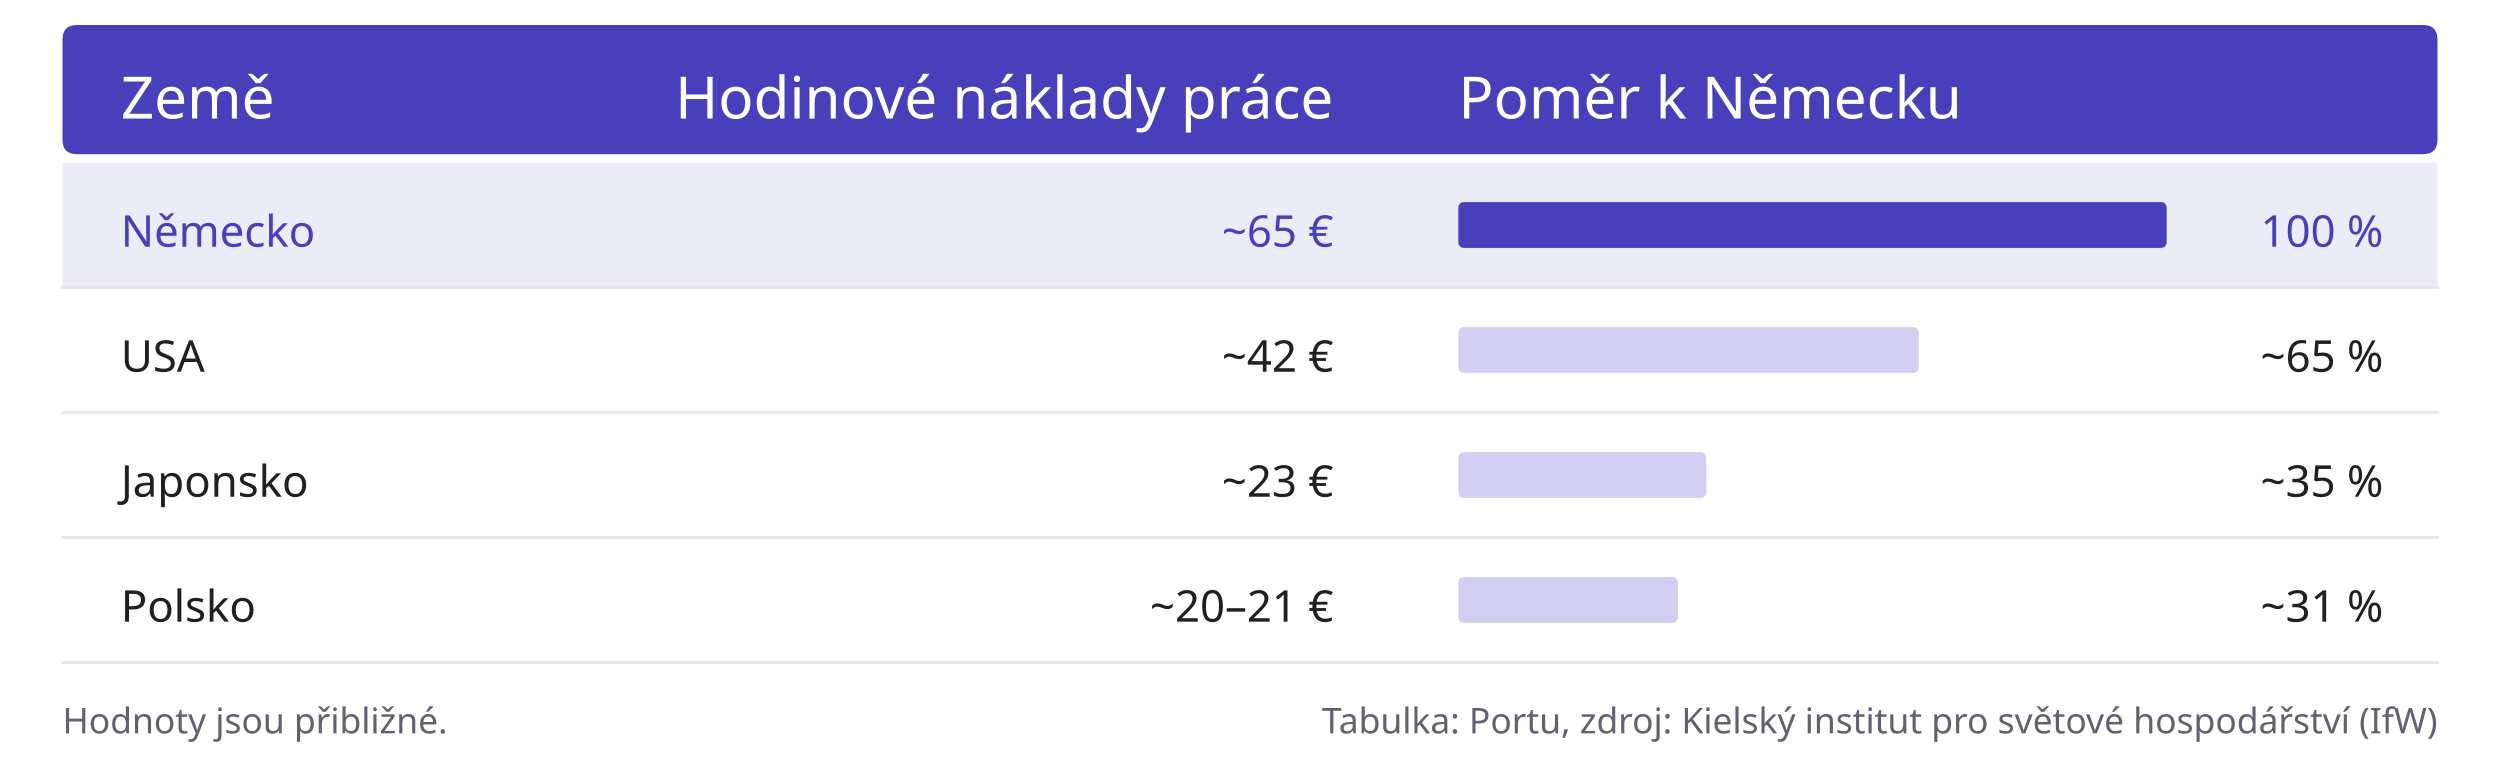
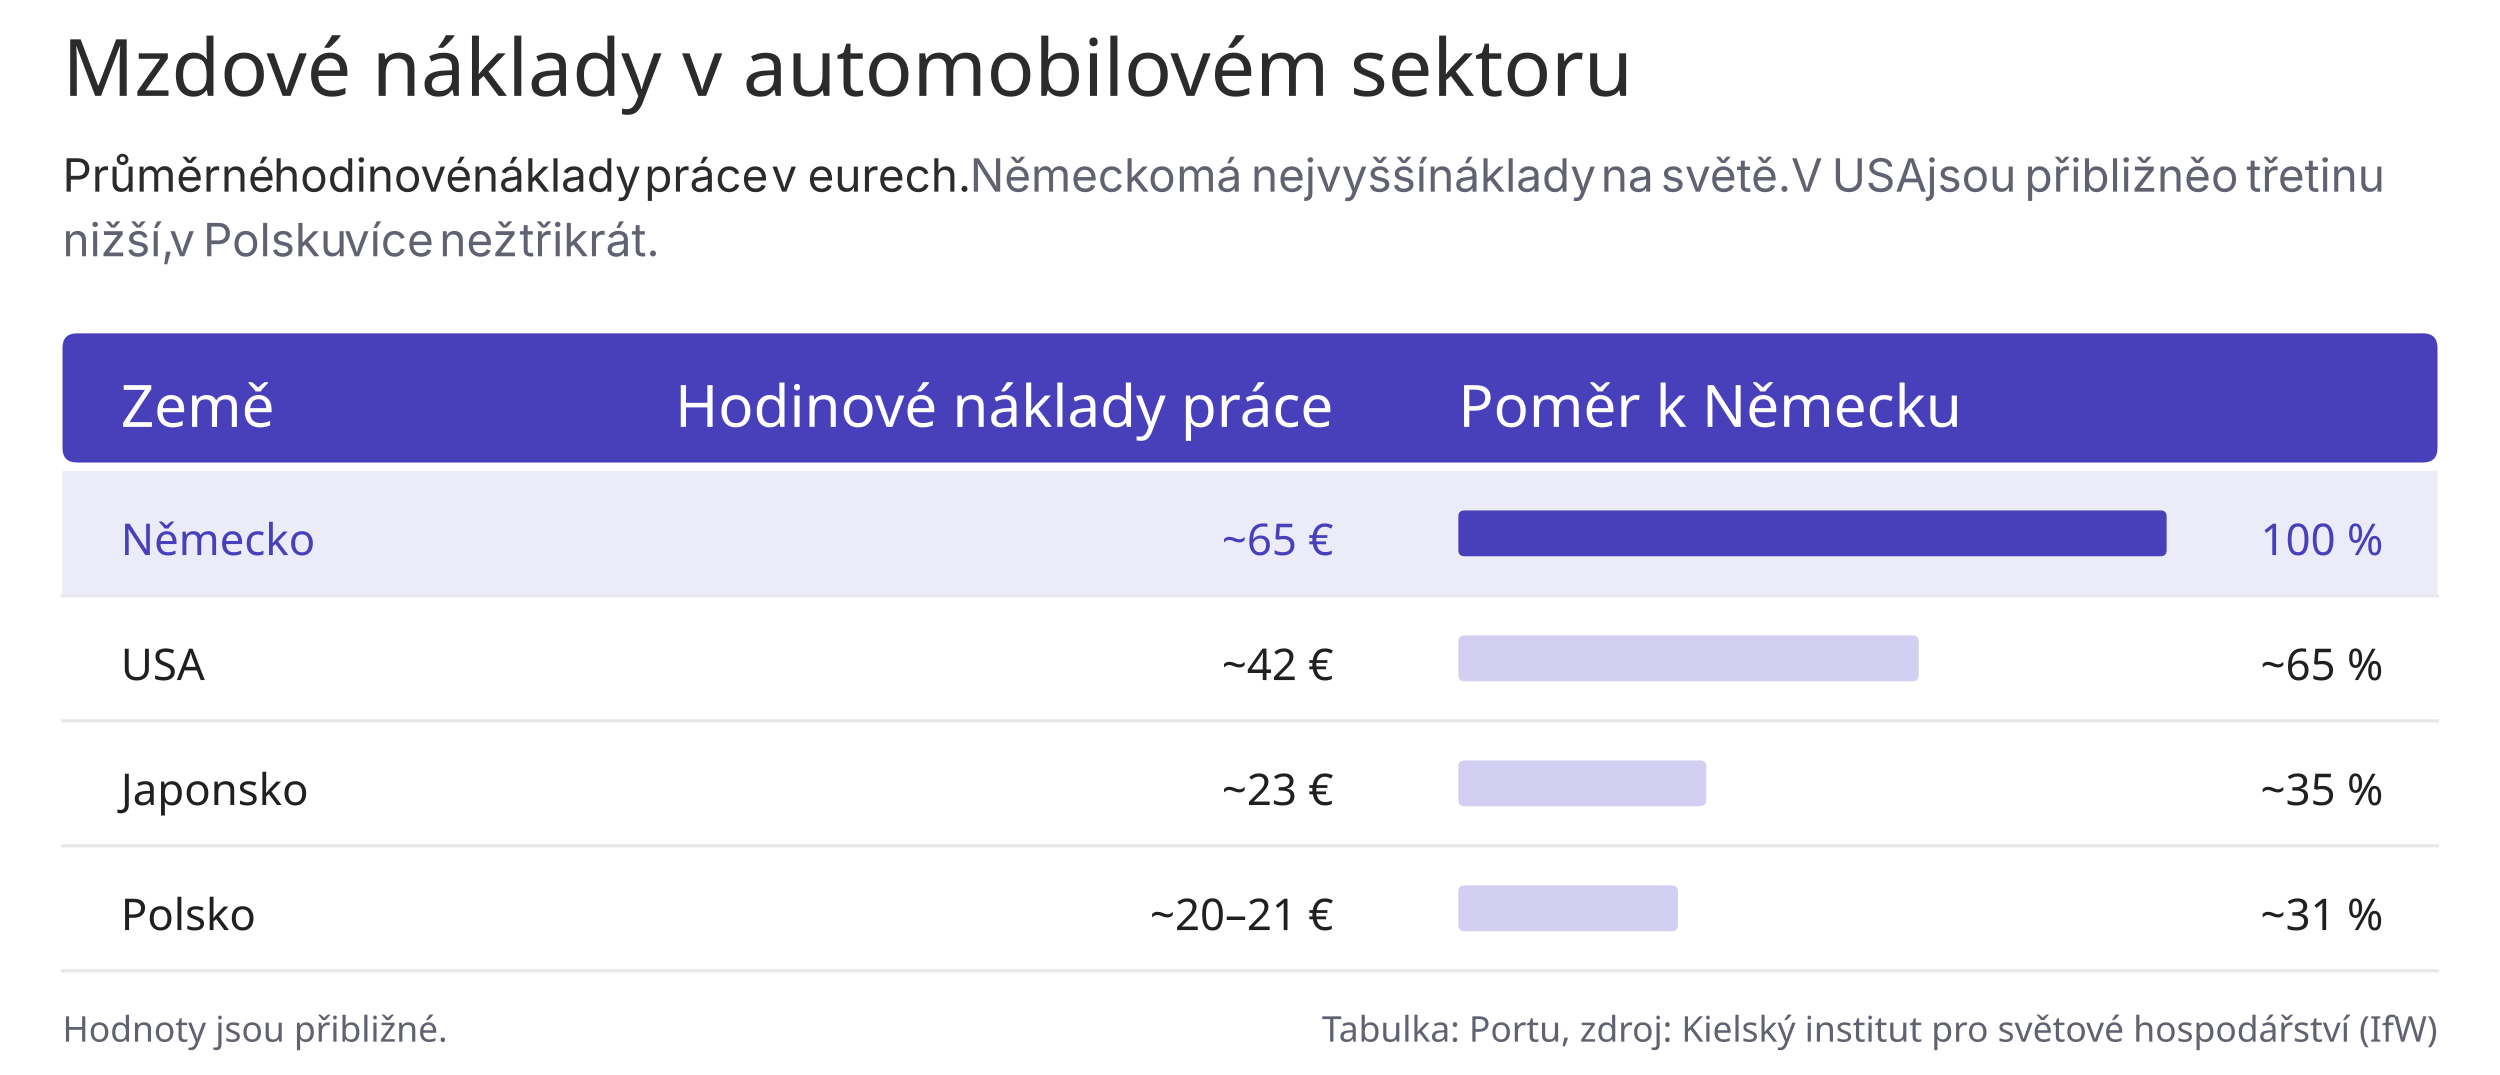
- <svg xmlns="http://www.w3.org/2000/svg" width="432pt" height="132.48pt" viewBox="0 0 432 132.48" version="1.1">
+ <svg xmlns="http://www.w3.org/2000/svg" width="432pt" height="185.76pt" viewBox="0 0 432 185.76" version="1.1">
  <defs>
    <style type="text/css">*{stroke-linejoin: round; stroke-linecap: butt}</style>
  </defs>
  <g id="figure_1">
    <g id="patch_1">
-       <path d="M 0 132.48  L 432 132.48  L 432 0  L 0 0  z " style="fill: #ffffff" />
+       <path d="M 0 185.76  L 432 185.76  L 432 0  L 0 0  z " style="fill: #ffffff" />
    </g>
    <g id="axes_1">
      <g id="patch_2">
-         <path d="M 10.8 28.08  L 421.2 28.08  L 421.2 49.68  L 10.8 49.68  z " clip-path="url(#pe5a44ca15c)" style="fill: #ecebf8" />
+         <path d="M 10.8 81.36  L 421.2 81.36  L 421.2 102.96  L 10.8 102.96  z " clip-path="url(#pbbd07fd3f8)" style="fill: #ecebf8" />
      </g>
      <g id="patch_3">
-         <path d="M 13.32 4.32  L 418.68 4.32  Q 421.2 4.32 421.2 6.84  L 421.2 24.12  Q 421.2 26.64 418.68 26.64  L 13.32 26.64  Q 10.8 26.64 10.8 24.12  L 10.8 6.84  Q 10.8 4.32 13.32 4.32  z " clip-path="url(#pe5a44ca15c)" style="fill: #4840bb" />
+         <path d="M 13.32 57.6  L 418.68 57.6  Q 421.2 57.6 421.2 60.12  L 421.2 77.4  Q 421.2 79.92 418.68 79.92  L 13.32 79.92  Q 10.8 79.92 10.8 77.4  L 10.8 60.12  Q 10.8 57.6 13.32 57.6  z " clip-path="url(#pbbd07fd3f8)" style="fill: #4840bb" />
      </g>
      <g id="line2d_1">
-         <path d="M 10.8 49.68  L 421.2 49.68  " clip-path="url(#pe5a44ca15c)" style="fill: none; stroke: #e7e7eb; stroke-width: 0.54; stroke-linecap: square" />
+         <path d="M 10.8 102.96  L 421.2 102.96  " clip-path="url(#pbbd07fd3f8)" style="fill: none; stroke: #e7e7eb; stroke-width: 0.54; stroke-linecap: square" />
      </g>
      <g id="line2d_2">
-         <path d="M 10.8 71.28  L 421.2 71.28  " clip-path="url(#pe5a44ca15c)" style="fill: none; stroke: #e7e7eb; stroke-width: 0.54; stroke-linecap: square" />
+         <path d="M 10.8 124.56  L 421.2 124.56  " clip-path="url(#pbbd07fd3f8)" style="fill: none; stroke: #e7e7eb; stroke-width: 0.54; stroke-linecap: square" />
      </g>
      <g id="line2d_3">
-         <path d="M 10.8 92.88  L 421.2 92.88  " clip-path="url(#pe5a44ca15c)" style="fill: none; stroke: #e7e7eb; stroke-width: 0.54; stroke-linecap: square" />
+         <path d="M 10.8 146.16  L 421.2 146.16  " clip-path="url(#pbbd07fd3f8)" style="fill: none; stroke: #e7e7eb; stroke-width: 0.54; stroke-linecap: square" />
      </g>
      <g id="line2d_4">
-         <path d="M 10.8 114.48  L 421.2 114.48  " clip-path="url(#pe5a44ca15c)" style="fill: none; stroke: #e7e7eb; stroke-width: 0.54; stroke-linecap: square" />
+         <path d="M 10.8 167.76  L 421.2 167.76  " clip-path="url(#pbbd07fd3f8)" style="fill: none; stroke: #e7e7eb; stroke-width: 0.54; stroke-linecap: square" />
      </g>
      <g id="patch_4">
-         <path d="M 253.08 34.92  L 373.32 34.92  Q 374.4 34.92 374.4 36  L 374.4 41.76  Q 374.4 42.84 373.32 42.84  L 253.08 42.84  Q 252 42.84 252 41.76  L 252 36  Q 252 34.92 253.08 34.92  z " clip-path="url(#pe5a44ca15c)" style="fill: #4840bb" />
+         <path d="M 253.08 88.2  L 373.32 88.2  Q 374.4 88.2 374.4 89.28  L 374.4 95.04  Q 374.4 96.12 373.32 96.12  L 253.08 96.12  Q 252 96.12 252 95.04  L 252 89.28  Q 252 88.2 253.08 88.2  z " clip-path="url(#pbbd07fd3f8)" style="fill: #4840bb" />
      </g>
      <g id="patch_5">
-         <path d="M 253.08 56.52  L 330.48 56.52  Q 331.56 56.52 331.56 57.6  L 331.56 63.36  Q 331.56 64.44 330.48 64.44  L 253.08 64.44  Q 252 64.44 252 63.36  L 252 57.6  Q 252 56.52 253.08 56.52  z " clip-path="url(#pe5a44ca15c)" style="fill: #d3cff2" />
+         <path d="M 253.08 109.8  L 330.48 109.8  Q 331.56 109.8 331.56 110.88  L 331.56 116.64  Q 331.56 117.72 330.48 117.72  L 253.08 117.72  Q 252 117.72 252 116.64  L 252 110.88  Q 252 109.8 253.08 109.8  z " clip-path="url(#pbbd07fd3f8)" style="fill: #d3cff2" />
      </g>
      <g id="patch_6">
-         <path d="M 253.08 78.12  L 293.76 78.12  Q 294.84 78.12 294.84 79.2  L 294.84 84.96  Q 294.84 86.04 293.76 86.04  L 253.08 86.04  Q 252 86.04 252 84.96  L 252 79.2  Q 252 78.12 253.08 78.12  z " clip-path="url(#pe5a44ca15c)" style="fill: #d3cff2" />
+         <path d="M 253.08 131.4  L 293.76 131.4  Q 294.84 131.4 294.84 132.48  L 294.84 138.24  Q 294.84 139.32 293.76 139.32  L 253.08 139.32  Q 252 139.32 252 138.24  L 252 132.48  Q 252 131.4 253.08 131.4  z " clip-path="url(#pbbd07fd3f8)" style="fill: #d3cff2" />
      </g>
      <g id="patch_7">
-         <path d="M 253.08 99.72  L 288.864 99.72  Q 289.944 99.72 289.944 100.8  L 289.944 106.56  Q 289.944 107.64 288.864 107.64  L 253.08 107.64  Q 252 107.64 252 106.56  L 252 100.8  Q 252 99.72 253.08 99.72  z " clip-path="url(#pe5a44ca15c)" style="fill: #d3cff2" />
+         <path d="M 253.08 153  L 288.864 153  Q 289.944 153 289.944 154.08  L 289.944 159.84  Q 289.944 160.92 288.864 160.92  L 253.08 160.92  Q 252 160.92 252 159.84  L 252 154.08  Q 252 153 253.08 153  z " clip-path="url(#pbbd07fd3f8)" style="fill: #d3cff2" />
      </g>
      <g id="text_1">
-         <text style="font-size: 10.08px; font-family: 'Rethink Sans'; text-anchor: start; fill: #ffffff" x="20.88" y="20.48" transform="rotate(-0 20.88 20.47968)">Země</text>
+         <text style="font-size: 13.68px; font-family: 'Rethink Sans'; text-anchor: start; fill: #2b2b2b" x="10.8" y="16.56" transform="rotate(-0 10.8 16.56)">Mzdové náklady v automobilovém sektoru</text>
      </g>
      <g id="text_2">
-         <text style="font-size: 10.08px; font-family: 'Rethink Sans'; text-anchor: end; fill: #ffffff" x="230.4" y="20.48" transform="rotate(-0 230.4 20.47968)">Hodinové náklady práce</text>
+         <text style="font-size: 7.92px; font-family: 'Inter', 'DejaVu Sans', 'Bitstream Vera Sans', 'Computer Modern Sans Serif', 'Lucida Grande', 'Verdana', 'Geneva', 'Lucid', 'Arial', 'Helvetica', 'Avant Garde', sans-serif; text-anchor: start; fill: #2b2b2b" x="10.8" y="33.12" transform="rotate(-0 10.8 33.12)">Průměrné</text>
      </g>
      <g id="text_3">
-         <text style="font-size: 10.08px; font-family: 'Rethink Sans'; text-anchor: start; fill: #ffffff" x="252" y="20.48" transform="rotate(-0 252 20.47968)">Poměr k Německu</text>
+         <text style="font-size: 7.92px; font-family: 'Inter', 'DejaVu Sans', 'Bitstream Vera Sans', 'Computer Modern Sans Serif', 'Lucida Grande', 'Verdana', 'Geneva', 'Lucid', 'Arial', 'Helvetica', 'Avant Garde', sans-serif; text-anchor: start; fill: #2b2b2b" x="47.192" y="33.12" transform="rotate(-0 47.1924 33.12)">hodinové</text>
      </g>
      <g id="text_4">
-         <text style="font-size: 7.56px; font-family: 'Rethink Sans'; text-anchor: start; fill: #4840bb" x="20.88" y="42.63" transform="rotate(-0 20.88 42.62976)">Německo</text>
+         <text style="font-size: 7.92px; font-family: 'Inter', 'DejaVu Sans', 'Bitstream Vera Sans', 'Computer Modern Sans Serif', 'Lucida Grande', 'Verdana', 'Geneva', 'Lucid', 'Arial', 'Helvetica', 'Avant Garde', sans-serif; text-anchor: start; fill: #2b2b2b" x="81.558" y="33.12" transform="rotate(-0 81.55778 33.12)">náklady</text>
      </g>
      <g id="text_5">
-         <text style="font-size: 7.56px; font-family: 'Rethink Sans'; text-anchor: end; fill: #4840bb" x="230.4" y="42.63" transform="rotate(-0 230.4 42.62976)">~65 €</text>
+         <text style="font-size: 7.92px; font-family: 'Inter', 'DejaVu Sans', 'Bitstream Vera Sans', 'Computer Modern Sans Serif', 'Lucida Grande', 'Verdana', 'Geneva', 'Lucid', 'Arial', 'Helvetica', 'Avant Garde', sans-serif; text-anchor: start; fill: #2b2b2b" x="111.337" y="33.12" transform="rotate(-0 111.337 33.12)">práce</text>
      </g>
      <g id="text_6">
-         <text style="font-size: 7.56px; font-family: 'Rethink Sans'; text-anchor: end; fill: #4840bb" x="411.84" y="42.63" transform="rotate(-0 411.84 42.62976)">100 %</text>
+         <text style="font-size: 7.92px; font-family: 'Inter', 'DejaVu Sans', 'Bitstream Vera Sans', 'Computer Modern Sans Serif', 'Lucida Grande', 'Verdana', 'Geneva', 'Lucid', 'Arial', 'Helvetica', 'Avant Garde', sans-serif; text-anchor: start; fill: #2b2b2b" x="133.284" y="33.12" transform="rotate(-0 133.284 33.12)">v</text>
      </g>
      <g id="text_7">
-         <text style="font-size: 7.56px; font-family: 'Rethink Sans'; text-anchor: start; fill: #202020" x="20.88" y="64.23" transform="rotate(-0 20.88 64.22976)">USA</text>
+         <text style="font-size: 7.92px; font-family: 'Inter', 'DejaVu Sans', 'Bitstream Vera Sans', 'Computer Modern Sans Serif', 'Lucida Grande', 'Verdana', 'Geneva', 'Lucid', 'Arial', 'Helvetica', 'Avant Garde', sans-serif; text-anchor: start; fill: #2b2b2b" x="139.548" y="33.12" transform="rotate(-0 139.5483 33.12)">eurech.</text>
      </g>
      <g id="text_8">
-         <text style="font-size: 7.56px; font-family: 'Rethink Sans'; text-anchor: end; fill: #202020" x="230.4" y="64.23" transform="rotate(-0 230.4 64.22976)">~42 €</text>
+         <text style="font-size: 7.92px; font-family: 'Inter', 'DejaVu Sans', 'Bitstream Vera Sans', 'Computer Modern Sans Serif', 'Lucida Grande', 'Verdana', 'Geneva', 'Lucid', 'Arial', 'Helvetica', 'Avant Garde', sans-serif; text-anchor: start; fill: #606271" x="167.569" y="33.12" transform="rotate(-0 167.569 33.12)">Německo</text>
      </g>
      <g id="text_9">
-         <text style="font-size: 7.56px; font-family: 'Rethink Sans'; text-anchor: end; fill: #202020" x="411.84" y="64.23" transform="rotate(-0 411.84 64.22976)">~65 %</text>
+         <text style="font-size: 7.92px; font-family: 'Inter', 'DejaVu Sans', 'Bitstream Vera Sans', 'Computer Modern Sans Serif', 'Lucida Grande', 'Verdana', 'Geneva', 'Lucid', 'Arial', 'Helvetica', 'Avant Garde', sans-serif; text-anchor: start; fill: #606271" x="203.266" y="33.12" transform="rotate(-0 203.2659 33.12)">má</text>
      </g>
      <g id="text_10">
-         <text style="font-size: 7.56px; font-family: 'Rethink Sans'; text-anchor: start; fill: #202020" x="20.88" y="85.83" transform="rotate(-0 20.88 85.82976)">Japonsko</text>
+         <text style="font-size: 7.92px; font-family: 'Inter', 'DejaVu Sans', 'Bitstream Vera Sans', 'Computer Modern Sans Serif', 'Lucida Grande', 'Verdana', 'Geneva', 'Lucid', 'Arial', 'Helvetica', 'Avant Garde', sans-serif; text-anchor: start; fill: #606271" x="216.175" y="33.12" transform="rotate(-0 216.1755 33.12)">nejvyšší</text>
      </g>
      <g id="text_11">
-         <text style="font-size: 7.56px; font-family: 'Rethink Sans'; text-anchor: end; fill: #202020" x="230.4" y="85.83" transform="rotate(-0 230.4 85.82976)">~23 €</text>
+         <text style="font-size: 7.92px; font-family: 'Inter', 'DejaVu Sans', 'Bitstream Vera Sans', 'Computer Modern Sans Serif', 'Lucida Grande', 'Verdana', 'Geneva', 'Lucid', 'Arial', 'Helvetica', 'Avant Garde', sans-serif; text-anchor: start; fill: #606271" x="246.618" y="33.12" transform="rotate(-0 246.618 33.12)">náklady</text>
      </g>
      <g id="text_12">
-         <text style="font-size: 7.56px; font-family: 'Rethink Sans'; text-anchor: end; fill: #202020" x="411.84" y="85.83" transform="rotate(-0 411.84 85.82976)">~35 %</text>
+         <text style="font-size: 7.92px; font-family: 'Inter', 'DejaVu Sans', 'Bitstream Vera Sans', 'Computer Modern Sans Serif', 'Lucida Grande', 'Verdana', 'Geneva', 'Lucid', 'Arial', 'Helvetica', 'Avant Garde', sans-serif; text-anchor: start; fill: #606271" x="276.625" y="33.12" transform="rotate(-0 276.6249 33.12)">na</text>
      </g>
      <g id="text_13">
-         <text style="font-size: 7.56px; font-family: 'Rethink Sans'; text-anchor: start; fill: #202020" x="20.88" y="107.43" transform="rotate(-0 20.88 107.4298)">Polsko</text>
+         <text style="font-size: 7.92px; font-family: 'Inter', 'DejaVu Sans', 'Bitstream Vera Sans', 'Computer Modern Sans Serif', 'Lucida Grande', 'Verdana', 'Geneva', 'Lucid', 'Arial', 'Helvetica', 'Avant Garde', sans-serif; text-anchor: start; fill: #606271" x="286.984" y="33.12" transform="rotate(-0 286.984 33.12)">světě.</text>
      </g>
      <g id="text_14">
-         <text style="font-size: 7.56px; font-family: 'Rethink Sans'; text-anchor: end; fill: #202020" x="230.4" y="107.43" transform="rotate(-0 230.4 107.4298)">~20–21 €</text>
+         <text style="font-size: 7.92px; font-family: 'Inter', 'DejaVu Sans', 'Bitstream Vera Sans', 'Computer Modern Sans Serif', 'Lucida Grande', 'Verdana', 'Geneva', 'Lucid', 'Arial', 'Helvetica', 'Avant Garde', sans-serif; text-anchor: start; fill: #606271" x="309.484" y="33.12" transform="rotate(-0 309.4842 33.12)">V</text>
      </g>
      <g id="text_15">
-         <text style="font-size: 7.56px; font-family: 'Rethink Sans'; text-anchor: end; fill: #202020" x="411.84" y="107.43" transform="rotate(-0 411.84 107.4298)">~31 %</text>
+         <text style="font-size: 7.92px; font-family: 'Inter', 'DejaVu Sans', 'Bitstream Vera Sans', 'Computer Modern Sans Serif', 'Lucida Grande', 'Verdana', 'Geneva', 'Lucid', 'Arial', 'Helvetica', 'Avant Garde', sans-serif; text-anchor: start; fill: #606271" x="316.524" y="33.12" transform="rotate(-0 316.5244 33.12)">USA</text>
      </g>
      <g id="text_16">
-         <text style="font-size: 6.12px; font-family: 'Rethink Sans'; text-anchor: start; fill: #606271" x="10.8" y="126.72" transform="rotate(-0 10.8 126.72)">Hodnoty jsou přibližné.</text>
+         <text style="font-size: 7.92px; font-family: 'Inter', 'DejaVu Sans', 'Bitstream Vera Sans', 'Computer Modern Sans Serif', 'Lucida Grande', 'Verdana', 'Geneva', 'Lucid', 'Arial', 'Helvetica', 'Avant Garde', sans-serif; text-anchor: start; fill: #606271" x="332.879" y="33.12" transform="rotate(-0 332.8792 33.12)">jsou</text>
      </g>
      <g id="text_17">
-         <text style="font-size: 6.12px; font-family: 'Rethink Sans'; text-anchor: end; fill: #606271" x="421.2" y="126.72" transform="rotate(-0 421.2 126.72)">Tabulka: Portu, zdroj: Kielský institut pro světové hospodářství (IfW)</text>
+         <text style="font-size: 7.92px; font-family: 'Inter', 'DejaVu Sans', 'Bitstream Vera Sans', 'Computer Modern Sans Serif', 'Lucida Grande', 'Verdana', 'Geneva', 'Lucid', 'Arial', 'Helvetica', 'Avant Garde', sans-serif; text-anchor: start; fill: #606271" x="349.844" y="33.12" transform="rotate(-0 349.8441 33.12)">přibližně</text>
+       </g>
+       <g id="text_18">
+         <text style="font-size: 7.92px; font-family: 'Inter', 'DejaVu Sans', 'Bitstream Vera Sans', 'Computer Modern Sans Serif', 'Lucida Grande', 'Verdana', 'Geneva', 'Lucid', 'Arial', 'Helvetica', 'Avant Garde', sans-serif; text-anchor: start; fill: #606271" x="382.055" y="33.12" transform="rotate(-0 382.055 33.12)">o</text>
+       </g>
+       <g id="text_19">
+         <text style="font-size: 7.92px; font-family: 'Inter', 'DejaVu Sans', 'Bitstream Vera Sans', 'Computer Modern Sans Serif', 'Lucida Grande', 'Verdana', 'Geneva', 'Lucid', 'Arial', 'Helvetica', 'Avant Garde', sans-serif; text-anchor: start; fill: #606271" x="388.177" y="33.12" transform="rotate(-0 388.1769 33.12)">třetinu</text>
+       </g>
+       <g id="text_20">
+         <text style="font-size: 7.92px; font-family: 'Inter', 'DejaVu Sans', 'Bitstream Vera Sans', 'Computer Modern Sans Serif', 'Lucida Grande', 'Verdana', 'Geneva', 'Lucid', 'Arial', 'Helvetica', 'Avant Garde', sans-serif; text-anchor: start; fill: #606271" x="10.8" y="44.28" transform="rotate(-0 10.8 44.28)">nižší,</text>
+       </g>
+       <g id="text_21">
+         <text style="font-size: 7.92px; font-family: 'Inter', 'DejaVu Sans', 'Bitstream Vera Sans', 'Computer Modern Sans Serif', 'Lucida Grande', 'Verdana', 'Geneva', 'Lucid', 'Arial', 'Helvetica', 'Avant Garde', sans-serif; text-anchor: start; fill: #606271" x="29.246" y="44.28" transform="rotate(-0 29.24618 44.28)">v</text>
+       </g>
+       <g id="text_22">
+         <text style="font-size: 7.92px; font-family: 'Inter', 'DejaVu Sans', 'Bitstream Vera Sans', 'Computer Modern Sans Serif', 'Lucida Grande', 'Verdana', 'Geneva', 'Lucid', 'Arial', 'Helvetica', 'Avant Garde', sans-serif; text-anchor: start; fill: #606271" x="35.091" y="44.28" transform="rotate(-0 35.09089 44.28)">Polsku</text>
+       </g>
+       <g id="text_23">
+         <text style="font-size: 7.92px; font-family: 'Inter', 'DejaVu Sans', 'Bitstream Vera Sans', 'Computer Modern Sans Serif', 'Lucida Grande', 'Verdana', 'Geneva', 'Lucid', 'Arial', 'Helvetica', 'Avant Garde', sans-serif; text-anchor: start; fill: #606271" x="59.437" y="44.28" transform="rotate(-0 59.43746 44.28)">více</text>
+       </g>
+       <g id="text_24">
+         <text style="font-size: 7.92px; font-family: 'Inter', 'DejaVu Sans', 'Bitstream Vera Sans', 'Computer Modern Sans Serif', 'Lucida Grande', 'Verdana', 'Geneva', 'Lucid', 'Arial', 'Helvetica', 'Avant Garde', sans-serif; text-anchor: start; fill: #606271" x="75.918" y="44.28" transform="rotate(-0 75.91849 44.28)">než</text>
+       </g>
+       <g id="text_25">
+         <text style="font-size: 7.92px; font-family: 'Inter', 'DejaVu Sans', 'Bitstream Vera Sans', 'Computer Modern Sans Serif', 'Lucida Grande', 'Verdana', 'Geneva', 'Lucid', 'Arial', 'Helvetica', 'Avant Garde', sans-serif; text-anchor: start; fill: #606271" x="89.762" y="44.28" transform="rotate(-0 89.7624 44.28)">třikrát.</text>
+       </g>
+       <g id="text_26">
+         <text style="font-size: 10.08px; font-family: 'Rethink Sans'; text-anchor: start; fill: #ffffff" x="20.88" y="73.76" transform="rotate(-0 20.88 73.75968)">Země</text>
+       </g>
+       <g id="text_27">
+         <text style="font-size: 10.08px; font-family: 'Rethink Sans'; text-anchor: end; fill: #ffffff" x="230.4" y="73.76" transform="rotate(-0 230.4 73.75968)">Hodinové náklady práce</text>
+       </g>
+       <g id="text_28">
+         <text style="font-size: 10.08px; font-family: 'Rethink Sans'; text-anchor: start; fill: #ffffff" x="252" y="73.76" transform="rotate(-0 252 73.75968)">Poměr k Německu</text>
+       </g>
+       <g id="text_29">
+         <text style="font-size: 7.56px; font-family: 'Rethink Sans'; text-anchor: start; fill: #4840bb" x="20.88" y="95.91" transform="rotate(-0 20.88 95.90976)">Německo</text>
+       </g>
+       <g id="text_30">
+         <text style="font-size: 7.56px; font-family: 'Rethink Sans'; text-anchor: end; fill: #4840bb" x="230.4" y="95.91" transform="rotate(-0 230.4 95.90976)">~65 €</text>
+       </g>
+       <g id="text_31">
+         <text style="font-size: 7.56px; font-family: 'Rethink Sans'; text-anchor: end; fill: #4840bb" x="411.84" y="95.91" transform="rotate(-0 411.84 95.90976)">100 %</text>
+       </g>
+       <g id="text_32">
+         <text style="font-size: 7.56px; font-family: 'Rethink Sans'; text-anchor: start; fill: #202020" x="20.88" y="117.51" transform="rotate(-0 20.88 117.5098)">USA</text>
+       </g>
+       <g id="text_33">
+         <text style="font-size: 7.56px; font-family: 'Rethink Sans'; text-anchor: end; fill: #202020" x="230.4" y="117.51" transform="rotate(-0 230.4 117.5098)">~42 €</text>
+       </g>
+       <g id="text_34">
+         <text style="font-size: 7.56px; font-family: 'Rethink Sans'; text-anchor: end; fill: #202020" x="411.84" y="117.51" transform="rotate(-0 411.84 117.5098)">~65 %</text>
+       </g>
+       <g id="text_35">
+         <text style="font-size: 7.56px; font-family: 'Rethink Sans'; text-anchor: start; fill: #202020" x="20.88" y="139.11" transform="rotate(-0 20.88 139.1098)">Japonsko</text>
+       </g>
+       <g id="text_36">
+         <text style="font-size: 7.56px; font-family: 'Rethink Sans'; text-anchor: end; fill: #202020" x="230.4" y="139.11" transform="rotate(-0 230.4 139.1098)">~23 €</text>
+       </g>
+       <g id="text_37">
+         <text style="font-size: 7.56px; font-family: 'Rethink Sans'; text-anchor: end; fill: #202020" x="411.84" y="139.11" transform="rotate(-0 411.84 139.1098)">~35 %</text>
+       </g>
+       <g id="text_38">
+         <text style="font-size: 7.56px; font-family: 'Rethink Sans'; text-anchor: start; fill: #202020" x="20.88" y="160.71" transform="rotate(-0 20.88 160.7098)">Polsko</text>
+       </g>
+       <g id="text_39">
+         <text style="font-size: 7.56px; font-family: 'Rethink Sans'; text-anchor: end; fill: #202020" x="230.4" y="160.71" transform="rotate(-0 230.4 160.7098)">~20–21 €</text>
+       </g>
+       <g id="text_40">
+         <text style="font-size: 7.56px; font-family: 'Rethink Sans'; text-anchor: end; fill: #202020" x="411.84" y="160.71" transform="rotate(-0 411.84 160.7098)">~31 %</text>
+       </g>
+       <g id="text_41">
+         <text style="font-size: 6.12px; font-family: 'Rethink Sans'; text-anchor: start; fill: #606271" x="10.8" y="180" transform="rotate(-0 10.8 180)">Hodnoty jsou přibližné.</text>
+       </g>
+       <g id="text_42">
+         <text style="font-size: 6.12px; font-family: 'Rethink Sans'; text-anchor: end; fill: #606271" x="421.2" y="180" transform="rotate(-0 421.2 180)">Tabulka: Portu, zdroj: Kielský institut pro světové hospodářství (IfW)</text>
      </g>
    </g>
  </g>
  <defs>
-     <clipPath id="pe5a44ca15c">
-       <rect x="0" y="0" width="432" height="132.48" />
+     <clipPath id="pbbd07fd3f8">
+       <rect x="0" y="0" width="432" height="185.76" />
    </clipPath>
  </defs>
</svg>
